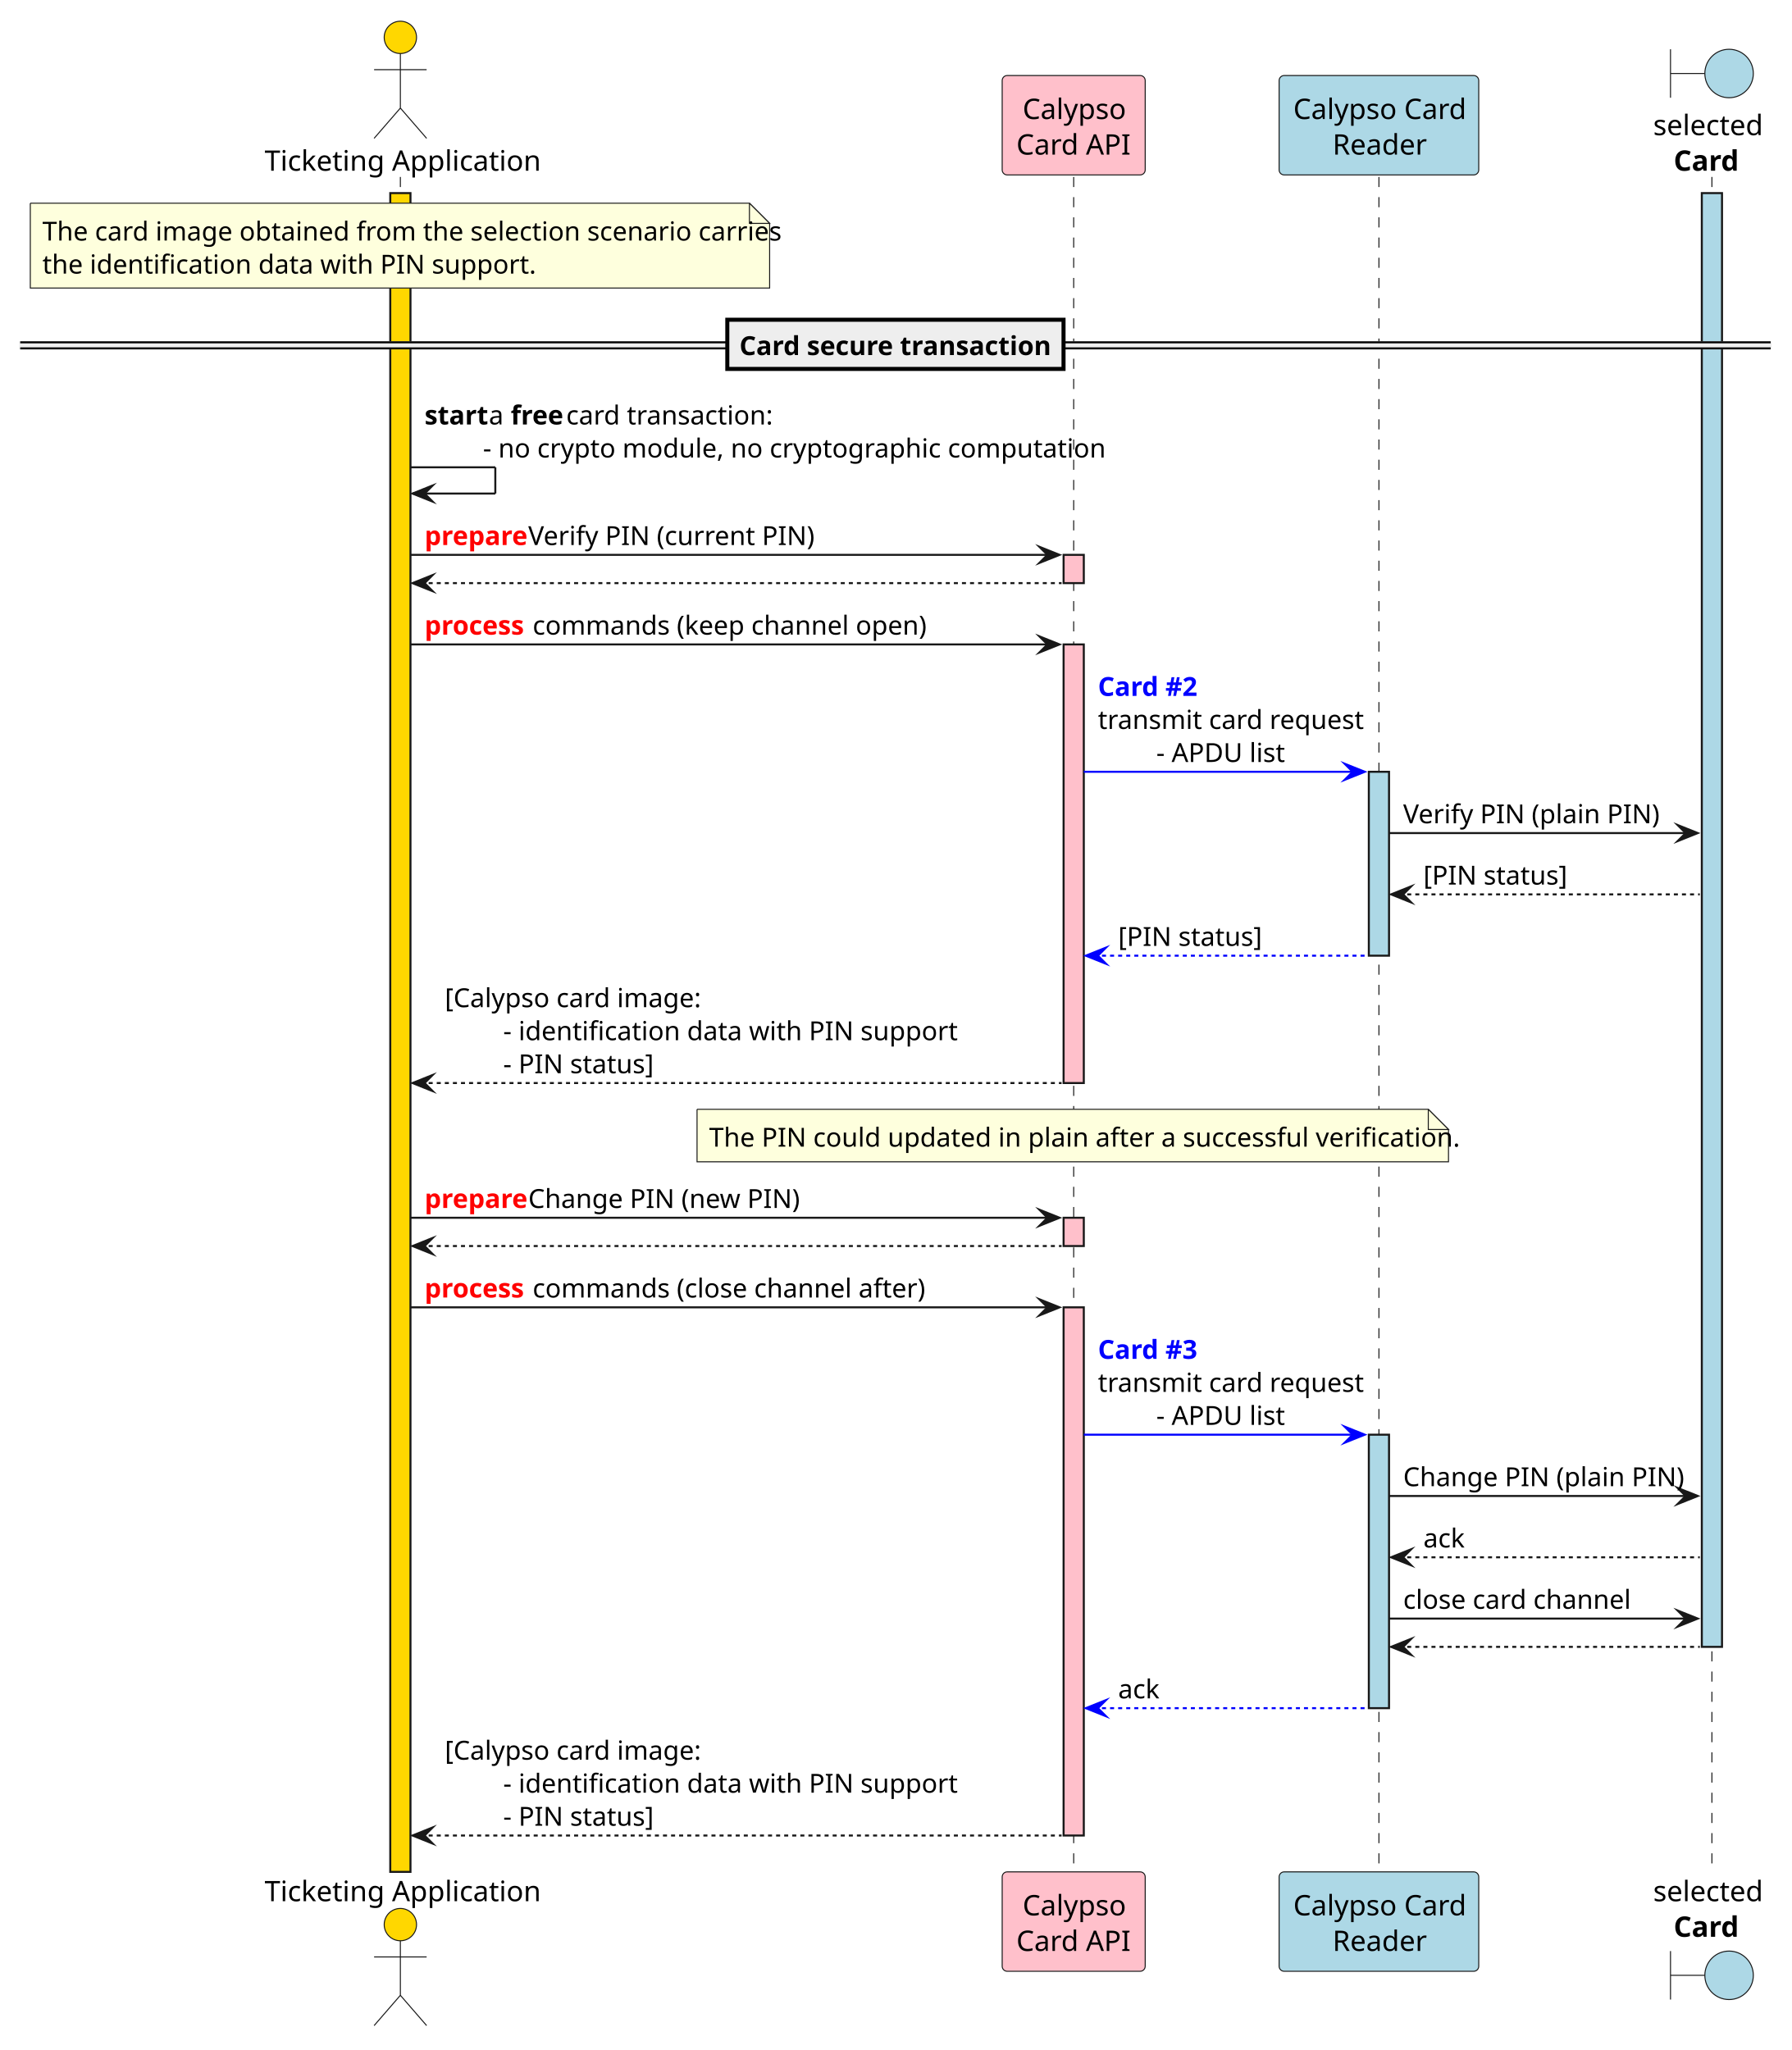
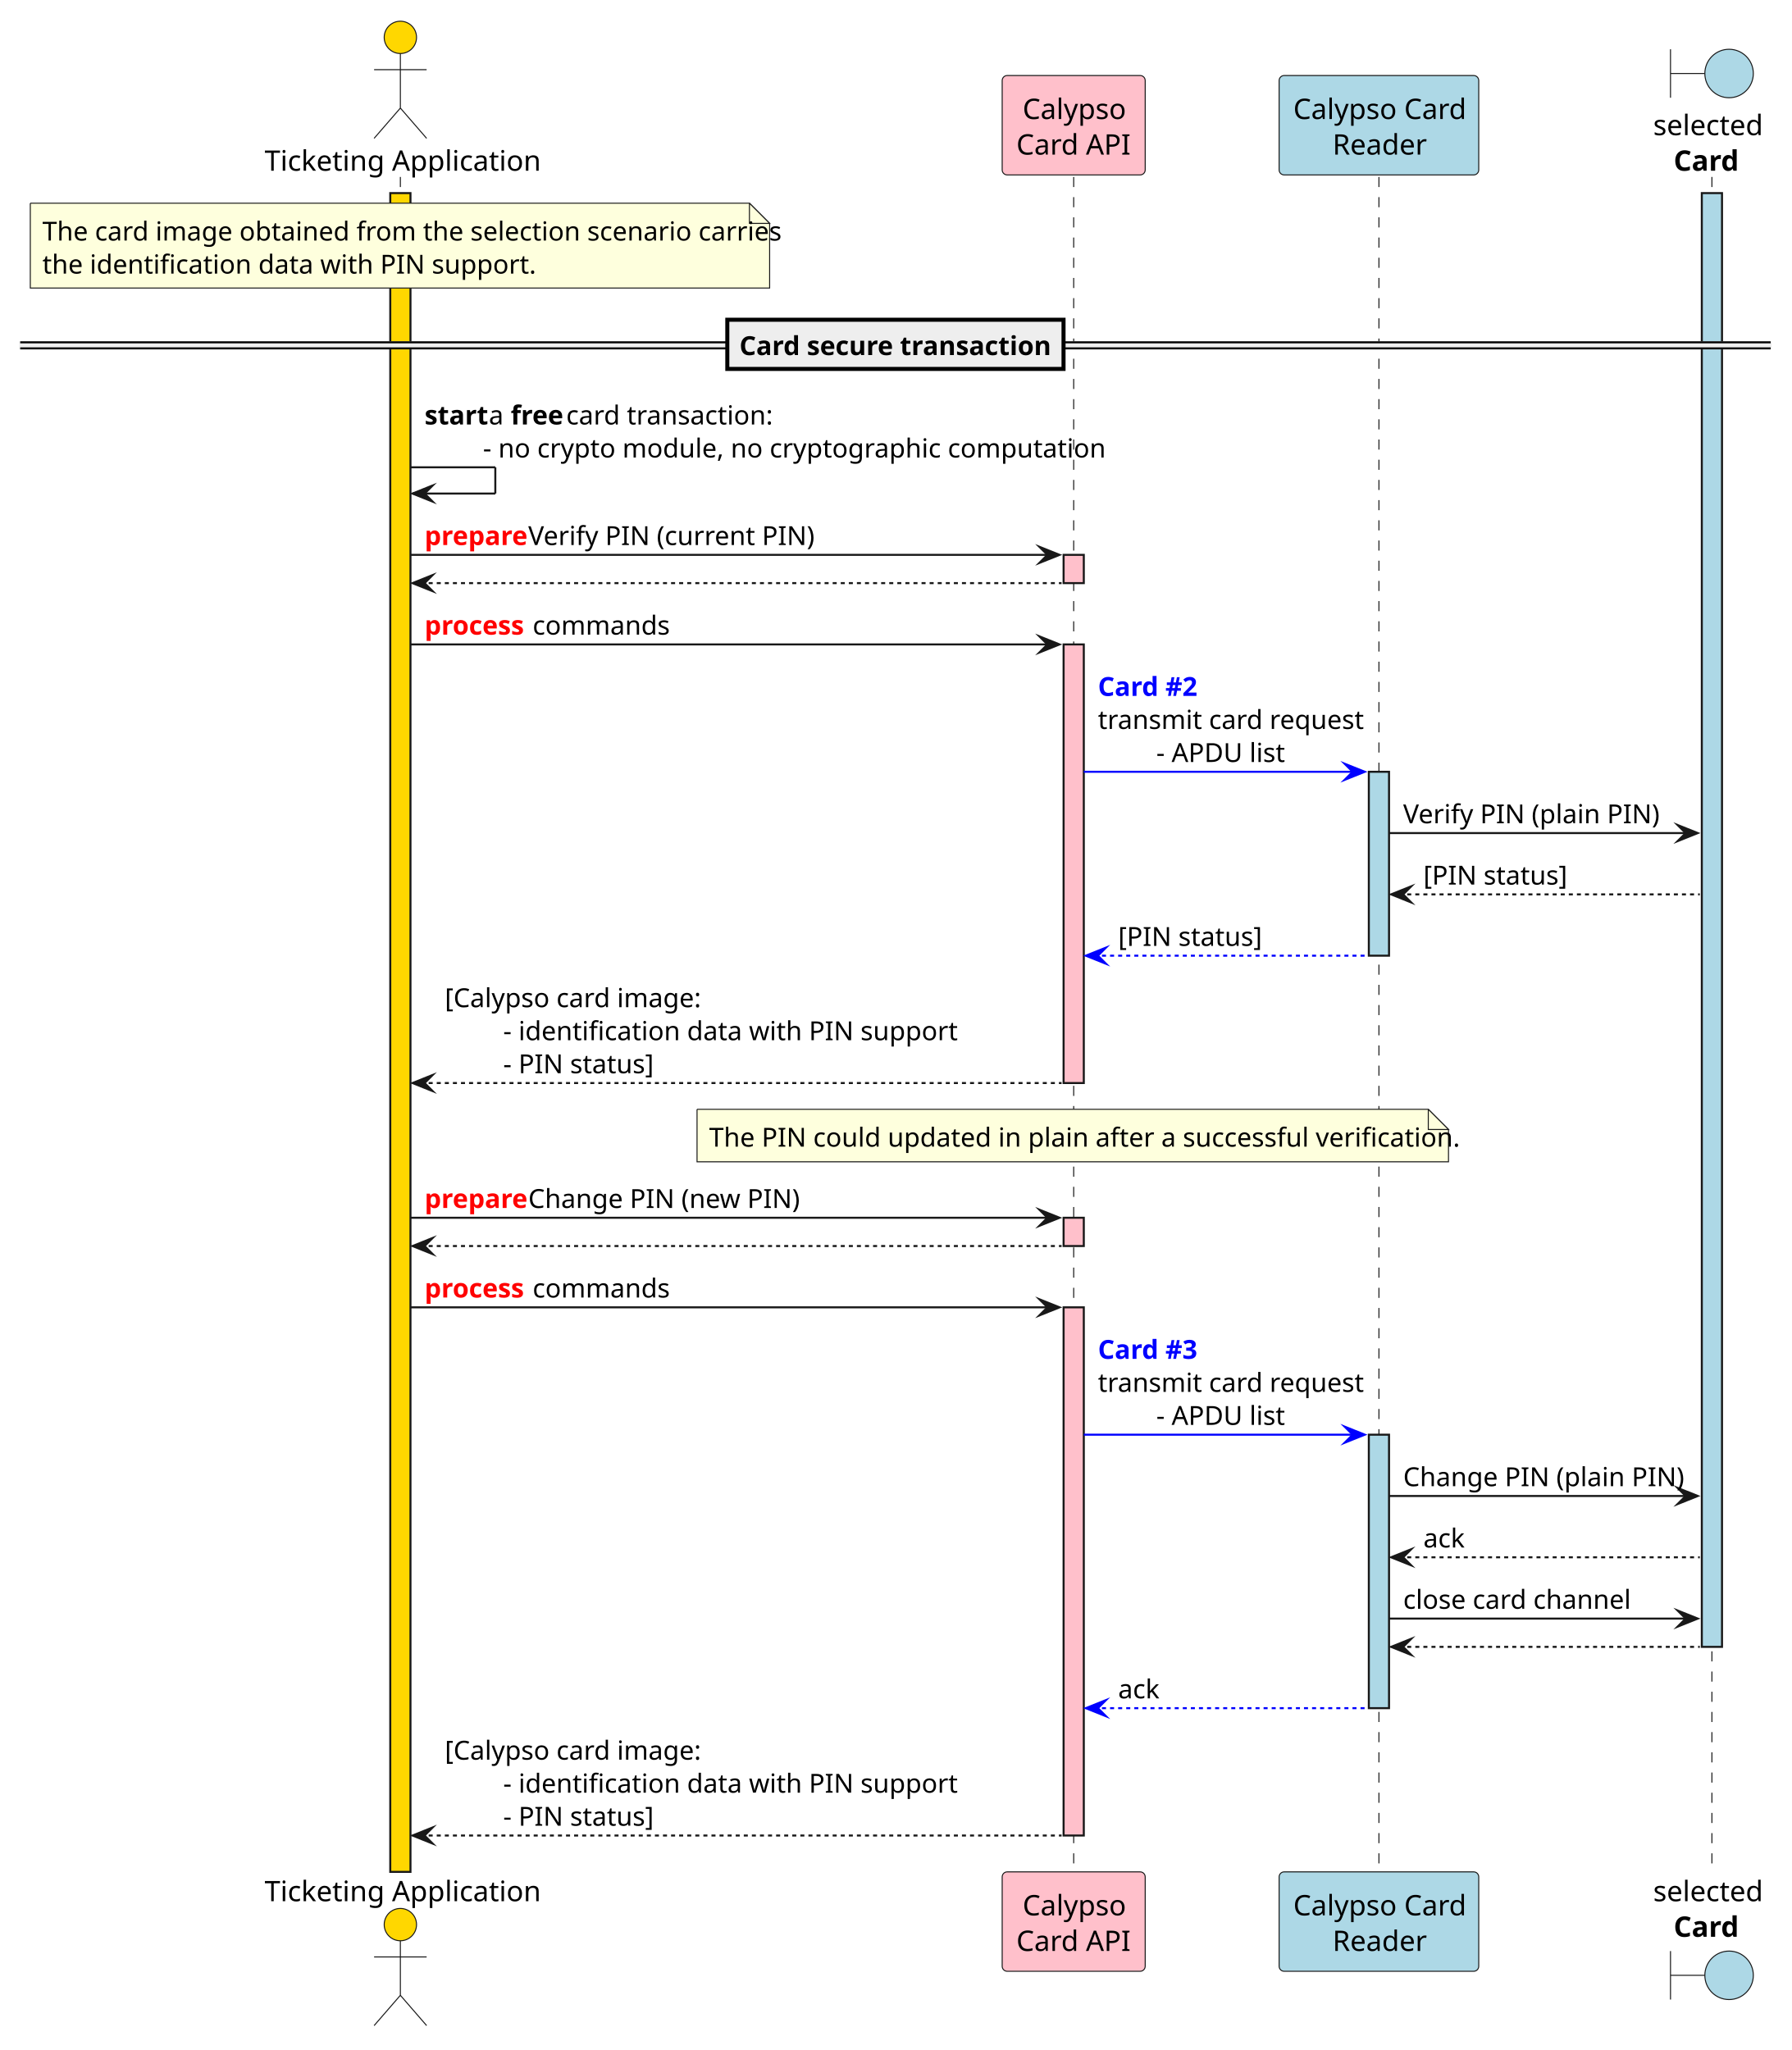
<svg xmlns="http://www.w3.org/2000/svg" version="1.1" data-diagram-type="SEQUENCE" style="width:887px;height:1015px;background:#FFFFFF;" width="887px" height="1015px" viewBox="0 0 887 1015" zoomAndPan="magnify" preserveAspectRatio="none" contentStyleType="text/css">
  <defs />
  <g font-family="sans-serif" lengthAdjust="spacing">
    <g class="participant-lifeline" data-qualified-name="app" data-entity-uid="part1" id="part1-lifeline" data-source-line="40">
      <g>
        <rect x="194.698" y="87.609" width="8" height="839.195" fill="#000" fill-opacity="0" />
        <line x1="198.198" y1="87.609" x2="198.198" y2="926.805" style="stroke:#181818;stroke-width:0.5;stroke-dasharray:5,5;" />
      </g>
    </g>
    <g>
      <rect x="193.198" y="95.609" width="10" height="831.195" fill="#FFD700" style="stroke:#181818;stroke-width:1;" />
    </g>
    <g class="participant-lifeline" data-qualified-name="capi" data-entity-uid="part2" id="part2-lifeline" data-source-line="41">
      <g>
        <rect x="528.021" y="87.609" width="8" height="839.195" fill="#000" fill-opacity="0" />
        <line x1="531.521" y1="87.609" x2="531.521" y2="926.805" style="stroke:#181818;stroke-width:0.5;stroke-dasharray:5,5;" />
      </g>
    </g>
    <g>
      <rect x="526.521" y="274.719" width="10" height="14" fill="#FFC0CB" style="stroke:#181818;stroke-width:1;" />
    </g>
    <g>
      <rect x="526.521" y="319.07" width="10" height="217.164" fill="#FFC0CB" style="stroke:#181818;stroke-width:1;" />
    </g>
    <g>
      <rect x="526.521" y="602.938" width="10" height="14" fill="#FFC0CB" style="stroke:#181818;stroke-width:1;" />
    </g>
    <g>
      <rect x="526.521" y="647.289" width="10" height="261.516" fill="#FFC0CB" style="stroke:#181818;stroke-width:1;" />
    </g>
    <g class="participant-lifeline" data-qualified-name="cardReader" data-entity-uid="part3" id="part3-lifeline" data-source-line="42">
      <g>
        <rect x="679.124" y="87.609" width="8" height="839.195" fill="#000" fill-opacity="0" />
        <line x1="682.624" y1="87.609" x2="682.624" y2="926.805" style="stroke:#181818;stroke-width:0.5;stroke-dasharray:5,5;" />
      </g>
    </g>
    <g>
      <rect x="677.624" y="382.125" width="10" height="91.055" fill="#ADD8E6" style="stroke:#181818;stroke-width:1;" />
    </g>
    <g>
      <rect x="677.624" y="710.344" width="10" height="135.406" fill="#ADD8E6" style="stroke:#181818;stroke-width:1;" />
    </g>
    <g class="participant-lifeline" data-qualified-name="card" data-entity-uid="part4" id="part4-lifeline" data-source-line="43">
      <g>
        <rect x="843.964" y="87.609" width="8" height="839.195" fill="#000" fill-opacity="0" />
        <line x1="847.464" y1="87.609" x2="847.464" y2="926.805" style="stroke:#181818;stroke-width:0.5;stroke-dasharray:5,5;" />
      </g>
    </g>
    <g>
      <rect x="842.464" y="95.609" width="10" height="719.789" fill="#ADD8E6" style="stroke:#181818;stroke-width:1;" />
    </g>
    <g class="participant participant-head" data-qualified-name="app" data-entity-uid="part1" id="part1-head" data-source-line="40">
      <text x="130.998" y="84.533" fill="#000" font-size="14" textLength="128.399">Ticketing Application</text>
      <ellipse cx="198.198" cy="18.5" rx="8" ry="8" fill="#FFD700" style="stroke:#181818;stroke-width:0.5;" />
      <path d="M198.198,26.5 L198.198,53.5 M185.198,34.5 L211.198,34.5 M198.198,53.5 L185.198,68.5 M198.198,53.5 L211.198,68.5" style="stroke:#181818;stroke-width:0.5;" fill="none" />
    </g>
    <g class="participant participant-head" data-qualified-name="capi" data-entity-uid="part2" id="part2-head" data-source-line="41">
      <rect x="496.121" y="37.391" width="70.8" height="49.219" fill="#FFC0CB" style="stroke:#181818;stroke-width:0.5;" rx="2.5" ry="2.5" />
      <text x="506.231" y="58.924" fill="#000" font-size="14" textLength="50.579">Calypso</text>
      <text x="503.121" y="76.533" fill="#000" font-size="14" textLength="56.8">Card API</text>
    </g>
    <g class="participant participant-head" data-qualified-name="cardReader" data-entity-uid="part3" id="part3-head" data-source-line="42">
      <rect x="633.218" y="37.391" width="98.813" height="49.219" fill="#ADD8E6" style="stroke:#181818;stroke-width:0.5;" rx="2.5" ry="2.5" />
      <text x="640.218" y="58.924" fill="#000" font-size="14" textLength="84.813">Calypso Card</text>
      <text x="659.666" y="76.533" fill="#000" font-size="14" textLength="45.917">Reader</text>
    </g>
    <g class="participant participant-head" data-qualified-name="card" data-entity-uid="part4" id="part4-head" data-source-line="43">
      <text x="818.392" y="66.924" fill="#000" font-size="14" textLength="52.145">selected</text>
      <text x="828.516" y="84.533" fill="#000" font-size="14" textLength="31.896" font-weight="700">Card</text>
      <path d="M826.964,24.391 L826.964,48.391 M826.964,36.391 L843.964,36.391" style="stroke:#181818;stroke-width:0.5;" fill="none" />
      <ellipse cx="855.964" cy="36.391" rx="12" ry="12" fill="#ADD8E6" style="stroke:#181818;stroke-width:0.5;" />
    </g>
    <g class="participant participant-tail" data-qualified-name="app" data-entity-uid="part1" id="part1-tail" data-source-line="40">
      <text x="130.998" y="941.338" fill="#000" font-size="14" textLength="128.399">Ticketing Application</text>
      <ellipse cx="198.198" cy="952.914" rx="8" ry="8" fill="#FFD700" style="stroke:#181818;stroke-width:0.5;" />
      <path d="M198.198,960.914 L198.198,987.914 M185.198,968.914 L211.198,968.914 M198.198,987.914 L185.198,1002.914 M198.198,987.914 L211.198,1002.914" style="stroke:#181818;stroke-width:0.5;" fill="none" />
    </g>
    <g class="participant participant-tail" data-qualified-name="capi" data-entity-uid="part2" id="part2-tail" data-source-line="41">
      <rect x="496.121" y="926.805" width="70.8" height="49.219" fill="#FFC0CB" style="stroke:#181818;stroke-width:0.5;" rx="2.5" ry="2.5" />
      <text x="506.231" y="948.338" fill="#000" font-size="14" textLength="50.579">Calypso</text>
      <text x="503.121" y="965.947" fill="#000" font-size="14" textLength="56.8">Card API</text>
    </g>
    <g class="participant participant-tail" data-qualified-name="cardReader" data-entity-uid="part3" id="part3-tail" data-source-line="42">
      <rect x="633.218" y="926.805" width="98.813" height="49.219" fill="#ADD8E6" style="stroke:#181818;stroke-width:0.5;" rx="2.5" ry="2.5" />
      <text x="640.218" y="948.338" fill="#000" font-size="14" textLength="84.813">Calypso Card</text>
      <text x="659.666" y="965.947" fill="#000" font-size="14" textLength="45.917">Reader</text>
    </g>
    <g class="participant participant-tail" data-qualified-name="card" data-entity-uid="part4" id="part4-tail" data-source-line="43">
      <text x="818.392" y="941.338" fill="#000" font-size="14" textLength="52.145">selected</text>
      <text x="828.516" y="958.947" fill="#000" font-size="14" textLength="31.896" font-weight="700">Card</text>
      <path d="M826.964,966.023 L826.964,990.023 M826.964,978.023 L843.964,978.023" style="stroke:#181818;stroke-width:0.5;" fill="none" />
      <ellipse cx="855.964" cy="978.023" rx="12" ry="12" fill="#ADD8E6" style="stroke:#181818;stroke-width:0.5;" />
    </g>
    <path d="M15,100.609 L15,142.609 L381,142.609 L381,110.609 L371,100.609 L15,100.609" style="stroke:#181818;stroke-width:0.5;" fill="#FEFFDD" />
    <path d="M371,100.609 L371,110.609 L381,110.609 L371,100.609" style="stroke:#181818;stroke-width:0.5;" fill="#FEFFDD" />
    <text x="21" y="119.104" fill="#000" font-size="13" textLength="345.395">The card image obtained from the selection scenario carries</text>
    <text x="21" y="135.456" fill="#000" font-size="13" textLength="225.462">the identification data with PIN support.</text>
    <rect x="10" y="169.488" width="866.536" height="3" fill="#EEE" style="stroke:#EEE;stroke-width:1;" />
    <line x1="10" y1="169.488" x2="876.536" y2="169.488" style="stroke:#000;stroke-width:1;" />
    <line x1="10" y1="172.488" x2="876.536" y2="172.488" style="stroke:#000;stroke-width:1;" />
    <rect x="360.046" y="158.313" width="166.445" height="24.352" fill="#EEE" style="stroke:#000;stroke-width:2;" />
    <text x="366.046" y="175.808" fill="#000" font-size="13" textLength="148.833" font-weight="700">Card secure transaction</text>
    <g class="message" data-entity-1="part1" data-entity-2="part1" id="msg1" data-source-line="56">
      <line x1="203.198" y1="231.367" x2="245.198" y2="231.367" style="stroke:#181818;stroke-width:1;" />
      <line x1="245.198" y1="231.367" x2="245.198" y2="244.367" style="stroke:#181818;stroke-width:1;" />
      <line x1="204.198" y1="244.367" x2="245.198" y2="244.367" style="stroke:#181818;stroke-width:1;" />
      <polygon points="214.198,240.367,204.198,244.367,214.198,248.367,210.198,244.367" fill="#181818" style="stroke:#181818;stroke-width:1;stroke-linejoin:miter;stroke-miterlimit:10;" />
      <text x="210.198" y="210.159" fill="#000" font-size="13" textLength="28.177" font-weight="700">start</text>
      <text x="241.987" y="210.159" fill="#000" font-size="13">a</text>
      <text x="252.828" y="210.159" fill="#000" font-size="13" textLength="23.848" font-weight="700">free</text>
      <text x="280.288" y="210.159" fill="#000" font-size="13" textLength="96.104">card transaction:</text>
      <text x="239.092" y="226.511" fill="#000" font-size="13" textLength="285.429">- no crypto module, no cryptographic computation</text>
    </g>
    <g class="message" data-entity-1="part1" data-entity-2="part2" id="msg2" data-source-line="58">
      <polygon points="514.521,270.719,524.521,274.719,514.521,278.719,518.521,274.719" fill="#181818" style="stroke:#181818;stroke-width:1;stroke-linejoin:miter;stroke-miterlimit:10;" />
      <line x1="203.198" y1="274.719" x2="520.521" y2="274.719" style="stroke:#181818;stroke-width:1;" />
      <text x="210.198" y="269.862" fill="#F00" font-size="13" textLength="47.69" font-weight="700">prepare</text>
      <text x="261.499" y="269.862" fill="#000" font-size="13" textLength="136.525">Verify PIN (current PIN)</text>
    </g>
    <g class="message" data-entity-1="part2" data-entity-2="part1" id="msg3" data-source-line="60">
      <polygon points="214.198,284.719,204.198,288.719,214.198,292.719,210.198,288.719" fill="#181818" style="stroke:#181818;stroke-width:1;stroke-linejoin:miter;stroke-miterlimit:10;" />
      <line x1="208.198" y1="288.719" x2="525.521" y2="288.719" style="stroke:#181818;stroke-width:1;stroke-dasharray:2,2;" />
    </g>
    <g class="message" data-entity-1="part1" data-entity-2="part2" id="msg4" data-source-line="63">
      <polygon points="514.521,315.07,524.521,319.07,514.521,323.07,518.521,319.07" fill="#181818" style="stroke:#181818;stroke-width:1;stroke-linejoin:miter;stroke-miterlimit:10;" />
      <line x1="203.198" y1="319.07" x2="520.521" y2="319.07" style="stroke:#181818;stroke-width:1;" />
      <text x="210.198" y="314.214" fill="#F00" font-size="13" textLength="49.861" font-weight="700">process</text>
-       <text x="263.67" y="314.214" fill="#000" font-size="13" textLength="185.72">commands (keep channel open)</text>
+       <text x="263.67" y="314.214" fill="#000" font-size="13" textLength="63.578">commands</text>
    </g>
    <g class="message" data-entity-1="part2" data-entity-2="part3" id="msg5" data-source-line="66">
      <polygon points="665.624,378.125,675.624,382.125,665.624,386.125,669.624,382.125" fill="#00F" style="stroke:#00F;stroke-width:1;stroke-linejoin:miter;stroke-miterlimit:10;" />
      <line x1="536.521" y1="382.125" x2="671.624" y2="382.125" style="stroke:#00F;stroke-width:1;" />
      <text x="543.521" y="344.565" fill="#00F" font-size="13" textLength="47.69" font-weight="700">Card #2</text>
      <text x="543.521" y="360.917" fill="#000" font-size="13" textLength="122.104">transmit card request</text>
      <text x="572.415" y="377.269" fill="#000" font-size="13" textLength="63.559">- APDU list</text>
    </g>
    <g class="message" data-entity-1="part3" data-entity-2="part4" id="msg6" data-source-line="70">
      <polygon points="830.464,408.477,840.464,412.477,830.464,416.477,834.464,412.477" fill="#181818" style="stroke:#181818;stroke-width:1;stroke-linejoin:miter;stroke-miterlimit:10;" />
      <line x1="687.624" y1="412.477" x2="836.464" y2="412.477" style="stroke:#181818;stroke-width:1;" />
      <text x="694.624" y="407.62" fill="#000" font-size="13" textLength="123.532">Verify PIN (plain PIN)</text>
    </g>
    <g class="message" data-entity-1="part4" data-entity-2="part3" id="msg7" data-source-line="71">
      <polygon points="698.624,438.828,688.624,442.828,698.624,446.828,694.624,442.828" fill="#181818" style="stroke:#181818;stroke-width:1;stroke-linejoin:miter;stroke-miterlimit:10;" />
      <line x1="692.624" y1="442.828" x2="841.464" y2="442.828" style="stroke:#181818;stroke-width:1;stroke-dasharray:2,2;" />
      <text x="704.624" y="437.972" fill="#000" font-size="13" textLength="67.19">[PIN status]</text>
    </g>
    <g class="message" data-entity-1="part3" data-entity-2="part2" id="msg8" data-source-line="74">
      <polygon points="547.521,469.18,537.521,473.18,547.521,477.18,543.521,473.18" fill="#00F" style="stroke:#00F;stroke-width:1;stroke-linejoin:miter;stroke-miterlimit:10;" />
      <line x1="541.521" y1="473.18" x2="676.624" y2="473.18" style="stroke:#00F;stroke-width:1;stroke-dasharray:2,2;" />
      <text x="553.521" y="468.323" fill="#000" font-size="13" textLength="67.19">[PIN status]</text>
    </g>
    <g class="message" data-entity-1="part2" data-entity-2="part1" id="msg9" data-source-line="77">
      <polygon points="214.198,532.234,204.198,536.234,214.198,540.234,210.198,536.234" fill="#181818" style="stroke:#181818;stroke-width:1;stroke-linejoin:miter;stroke-miterlimit:10;" />
      <line x1="208.198" y1="536.234" x2="525.521" y2="536.234" style="stroke:#181818;stroke-width:1;stroke-dasharray:2,2;" />
      <text x="220.198" y="498.675" fill="#000" font-size="13" textLength="122.11">[Calypso card image:</text>
      <text x="249.092" y="515.026" fill="#000" font-size="13" textLength="208.108">- identification data with PIN support</text>
      <text x="249.092" y="531.378" fill="#000" font-size="13" textLength="71.519">- PIN status]</text>
    </g>
    <path d="M345.064,549.234 L345.064,575.234 L717.064,575.234 L717.064,559.234 L707.064,549.234 L345.064,549.234" style="stroke:#181818;stroke-width:0.5;" fill="#FEFFDD" />
    <path d="M707.064,549.234 L707.064,559.234 L717.064,559.234 L707.064,549.234" style="stroke:#181818;stroke-width:0.5;" fill="#FEFFDD" />
    <text x="351.064" y="567.729" fill="#000" font-size="13" textLength="351.914">The PIN could updated in plain after a successful verification.</text>
    <g class="message" data-entity-1="part1" data-entity-2="part2" id="msg10" data-source-line="84">
      <polygon points="514.521,598.938,524.521,602.938,514.521,606.938,518.521,602.938" fill="#181818" style="stroke:#181818;stroke-width:1;stroke-linejoin:miter;stroke-miterlimit:10;" />
      <line x1="203.198" y1="602.938" x2="520.521" y2="602.938" style="stroke:#181818;stroke-width:1;" />
      <text x="210.198" y="598.081" fill="#F00" font-size="13" textLength="47.69" font-weight="700">prepare</text>
      <text x="261.499" y="598.081" fill="#000" font-size="13" textLength="132.222">Change PIN (new PIN)</text>
    </g>
    <g class="message" data-entity-1="part2" data-entity-2="part1" id="msg11" data-source-line="86">
      <polygon points="214.198,612.938,204.198,616.938,214.198,620.938,210.198,616.938" fill="#181818" style="stroke:#181818;stroke-width:1;stroke-linejoin:miter;stroke-miterlimit:10;" />
      <line x1="208.198" y1="616.938" x2="525.521" y2="616.938" style="stroke:#181818;stroke-width:1;stroke-dasharray:2,2;" />
    </g>
    <g class="message" data-entity-1="part1" data-entity-2="part2" id="msg12" data-source-line="89">
      <polygon points="514.521,643.289,524.521,647.289,514.521,651.289,518.521,647.289" fill="#181818" style="stroke:#181818;stroke-width:1;stroke-linejoin:miter;stroke-miterlimit:10;" />
      <line x1="203.198" y1="647.289" x2="520.521" y2="647.289" style="stroke:#181818;stroke-width:1;" />
      <text x="210.198" y="642.433" fill="#F00" font-size="13" textLength="49.861" font-weight="700">process</text>
-       <text x="263.67" y="642.433" fill="#000" font-size="13" textLength="184.971">commands (close channel after)</text>
+       <text x="263.67" y="642.433" fill="#000" font-size="13" textLength="63.578">commands</text>
    </g>
    <g class="message" data-entity-1="part2" data-entity-2="part3" id="msg13" data-source-line="92">
      <polygon points="665.624,706.344,675.624,710.344,665.624,714.344,669.624,710.344" fill="#00F" style="stroke:#00F;stroke-width:1;stroke-linejoin:miter;stroke-miterlimit:10;" />
      <line x1="536.521" y1="710.344" x2="671.624" y2="710.344" style="stroke:#00F;stroke-width:1;" />
      <text x="543.521" y="672.784" fill="#00F" font-size="13" textLength="47.69" font-weight="700">Card #3</text>
      <text x="543.521" y="689.136" fill="#000" font-size="13" textLength="122.104">transmit card request</text>
      <text x="572.415" y="705.487" fill="#000" font-size="13" textLength="63.559">- APDU list</text>
    </g>
    <g class="message" data-entity-1="part3" data-entity-2="part4" id="msg14" data-source-line="96">
      <polygon points="830.464,736.695,840.464,740.695,830.464,744.695,834.464,740.695" fill="#181818" style="stroke:#181818;stroke-width:1;stroke-linejoin:miter;stroke-miterlimit:10;" />
      <line x1="687.624" y1="740.695" x2="836.464" y2="740.695" style="stroke:#181818;stroke-width:1;" />
      <text x="694.624" y="735.839" fill="#000" font-size="13" textLength="135.84">Change PIN (plain PIN)</text>
    </g>
    <g class="message" data-entity-1="part4" data-entity-2="part3" id="msg15" data-source-line="97">
      <polygon points="698.624,767.047,688.624,771.047,698.624,775.047,694.624,771.047" fill="#181818" style="stroke:#181818;stroke-width:1;stroke-linejoin:miter;stroke-miterlimit:10;" />
      <line x1="692.624" y1="771.047" x2="841.464" y2="771.047" style="stroke:#181818;stroke-width:1;stroke-dasharray:2,2;" />
      <text x="704.624" y="766.19" fill="#000" font-size="13" textLength="20.23">ack</text>
    </g>
    <g class="message" data-entity-1="part3" data-entity-2="part4" id="msg16" data-source-line="98">
      <polygon points="830.464,797.398,840.464,801.398,830.464,805.398,834.464,801.398" fill="#181818" style="stroke:#181818;stroke-width:1;stroke-linejoin:miter;stroke-miterlimit:10;" />
      <line x1="687.624" y1="801.398" x2="836.464" y2="801.398" style="stroke:#181818;stroke-width:1;" />
      <text x="694.624" y="796.542" fill="#000" font-size="13" textLength="108.399">close card channel</text>
    </g>
    <g class="message" data-entity-1="part4" data-entity-2="part3" id="msg17" data-source-line="99">
      <polygon points="698.624,811.398,688.624,815.398,698.624,819.398,694.624,815.398" fill="#181818" style="stroke:#181818;stroke-width:1;stroke-linejoin:miter;stroke-miterlimit:10;" />
      <line x1="692.624" y1="815.398" x2="841.464" y2="815.398" style="stroke:#181818;stroke-width:1;stroke-dasharray:2,2;" />
    </g>
    <g class="message" data-entity-1="part3" data-entity-2="part2" id="msg18" data-source-line="103">
      <polygon points="547.521,841.75,537.521,845.75,547.521,849.75,543.521,845.75" fill="#00F" style="stroke:#00F;stroke-width:1;stroke-linejoin:miter;stroke-miterlimit:10;" />
      <line x1="541.521" y1="845.75" x2="676.624" y2="845.75" style="stroke:#00F;stroke-width:1;stroke-dasharray:2,2;" />
      <text x="553.521" y="840.894" fill="#000" font-size="13" textLength="20.23">ack</text>
    </g>
    <g class="message" data-entity-1="part2" data-entity-2="part1" id="msg19" data-source-line="106">
      <polygon points="214.198,904.805,204.198,908.805,214.198,912.805,210.198,908.805" fill="#181818" style="stroke:#181818;stroke-width:1;stroke-linejoin:miter;stroke-miterlimit:10;" />
      <line x1="208.198" y1="908.805" x2="525.521" y2="908.805" style="stroke:#181818;stroke-width:1;stroke-dasharray:2,2;" />
      <text x="220.198" y="871.245" fill="#000" font-size="13" textLength="122.11">[Calypso card image:</text>
      <text x="249.092" y="887.597" fill="#000" font-size="13" textLength="208.108">- identification data with PIN support</text>
      <text x="249.092" y="903.948" fill="#000" font-size="13" textLength="71.519">- PIN status]</text>
    </g>
  </g>
</svg>
